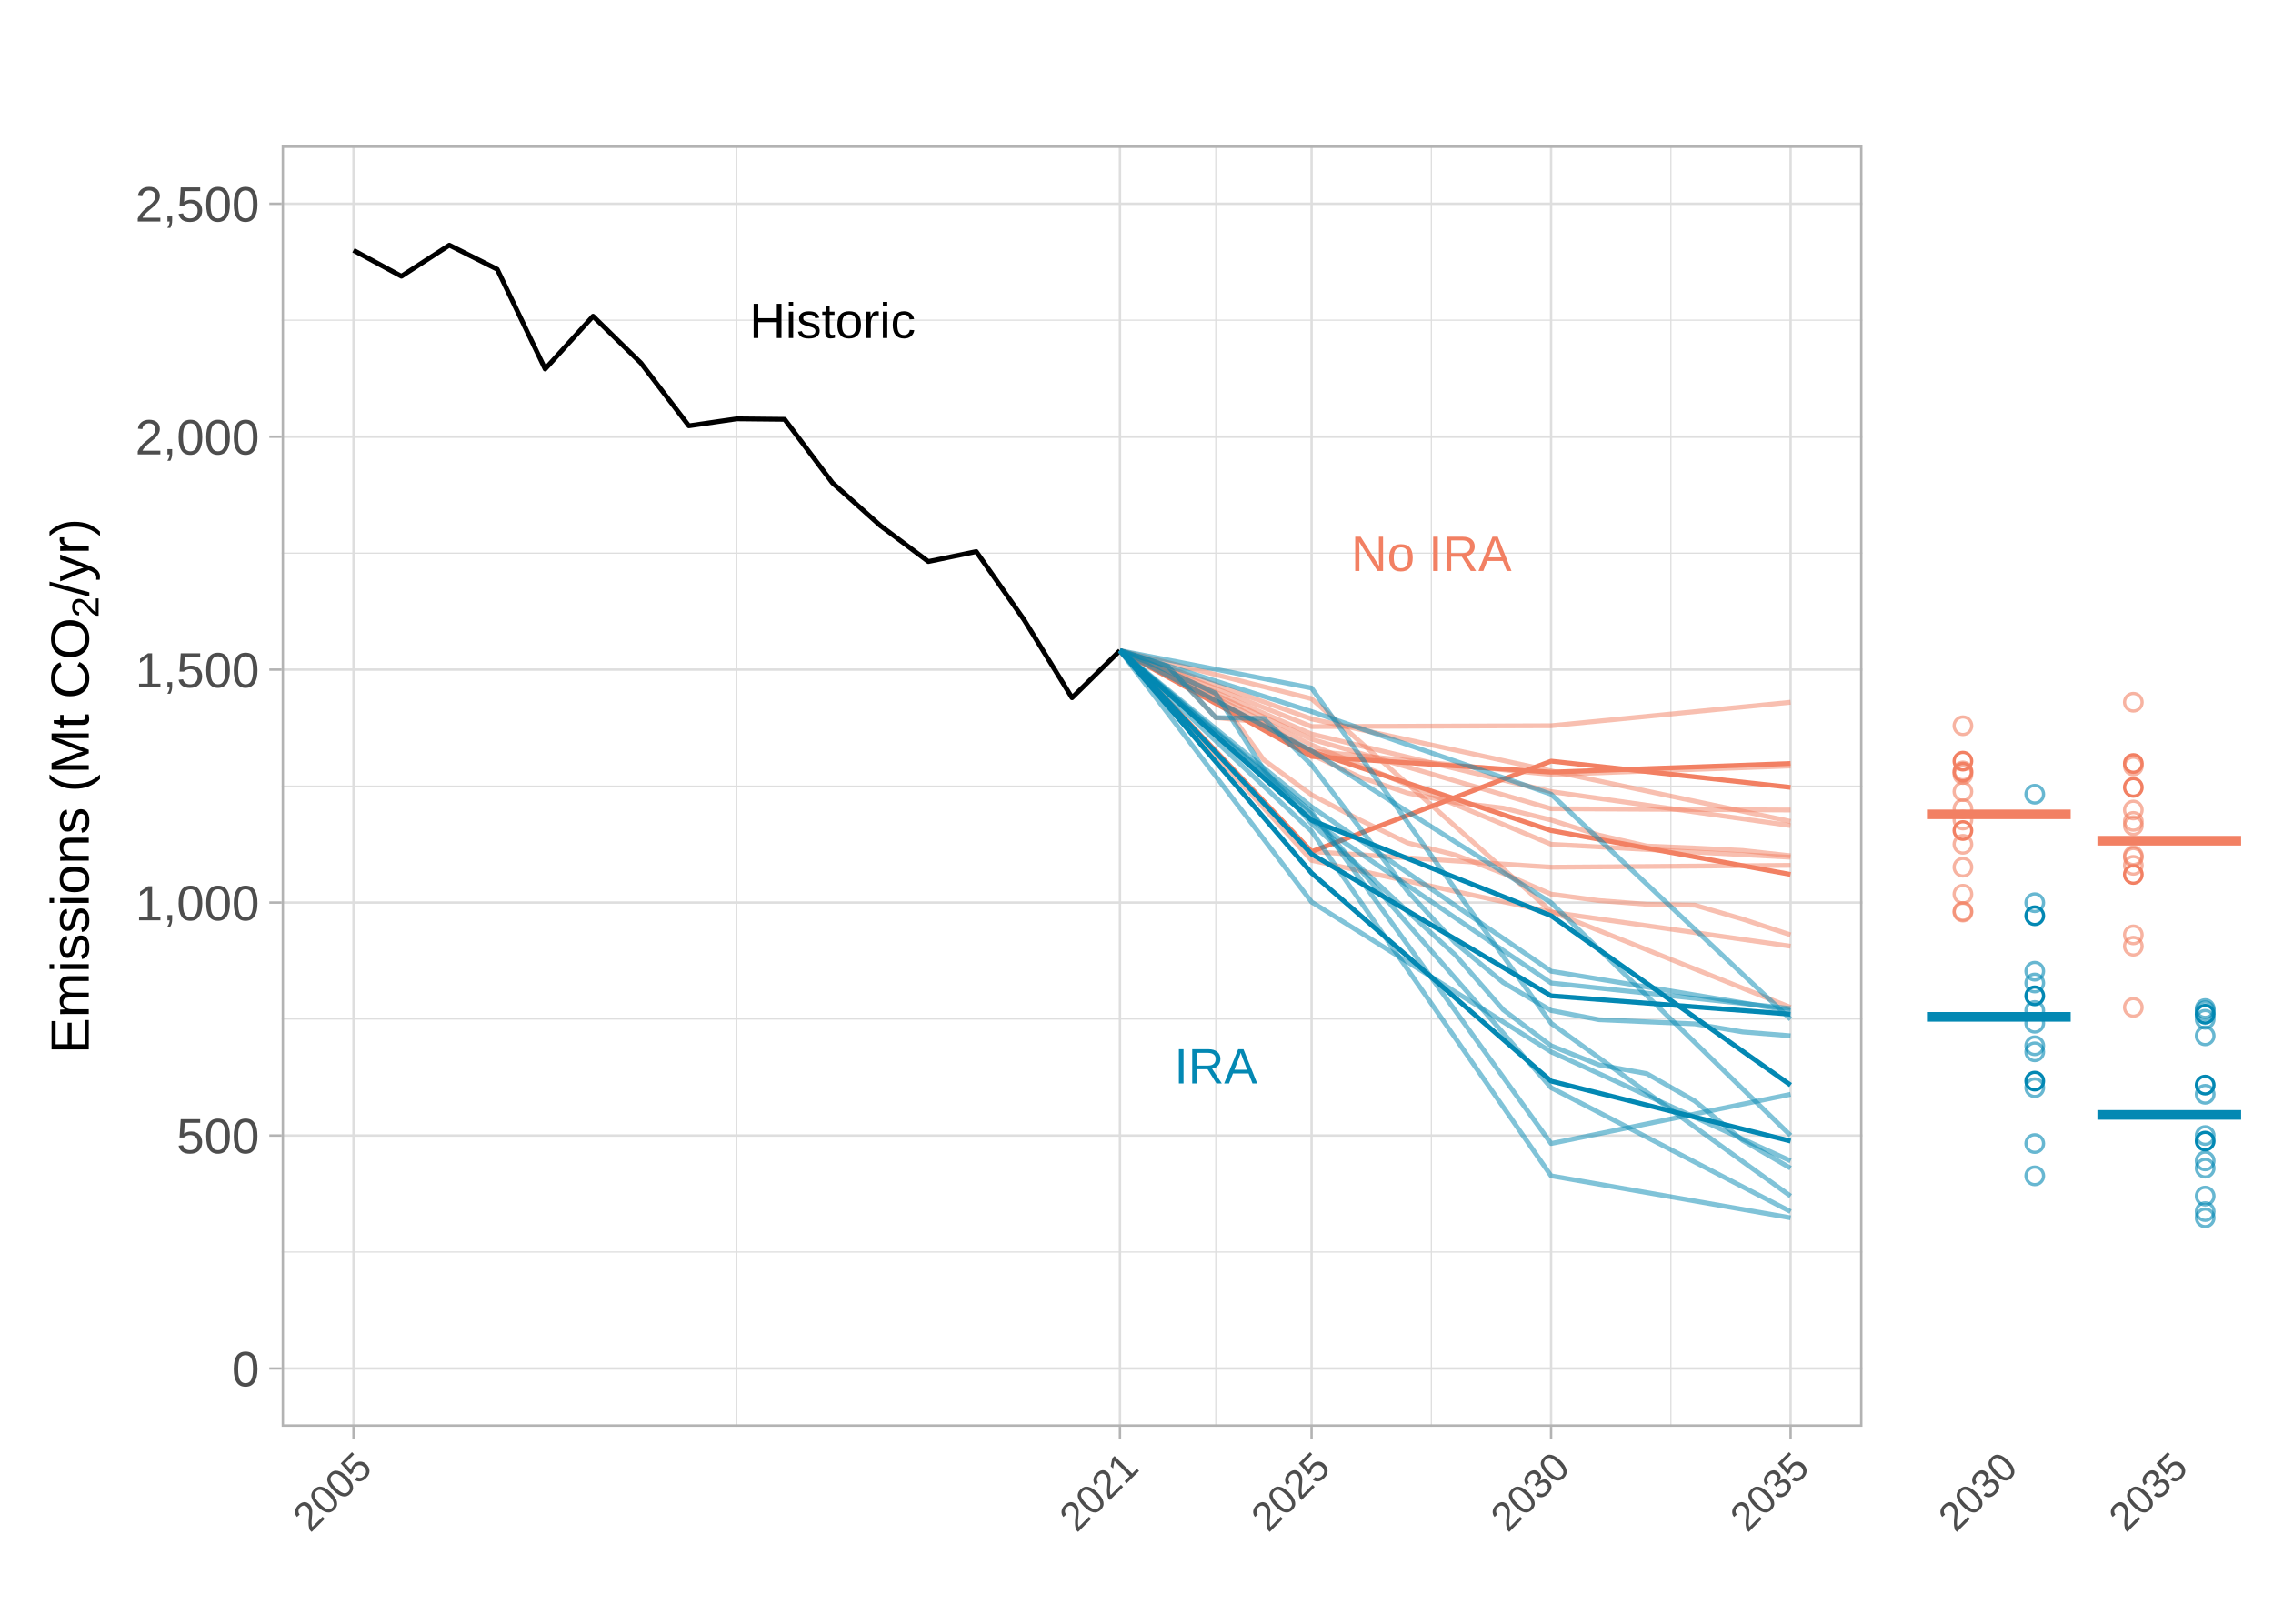
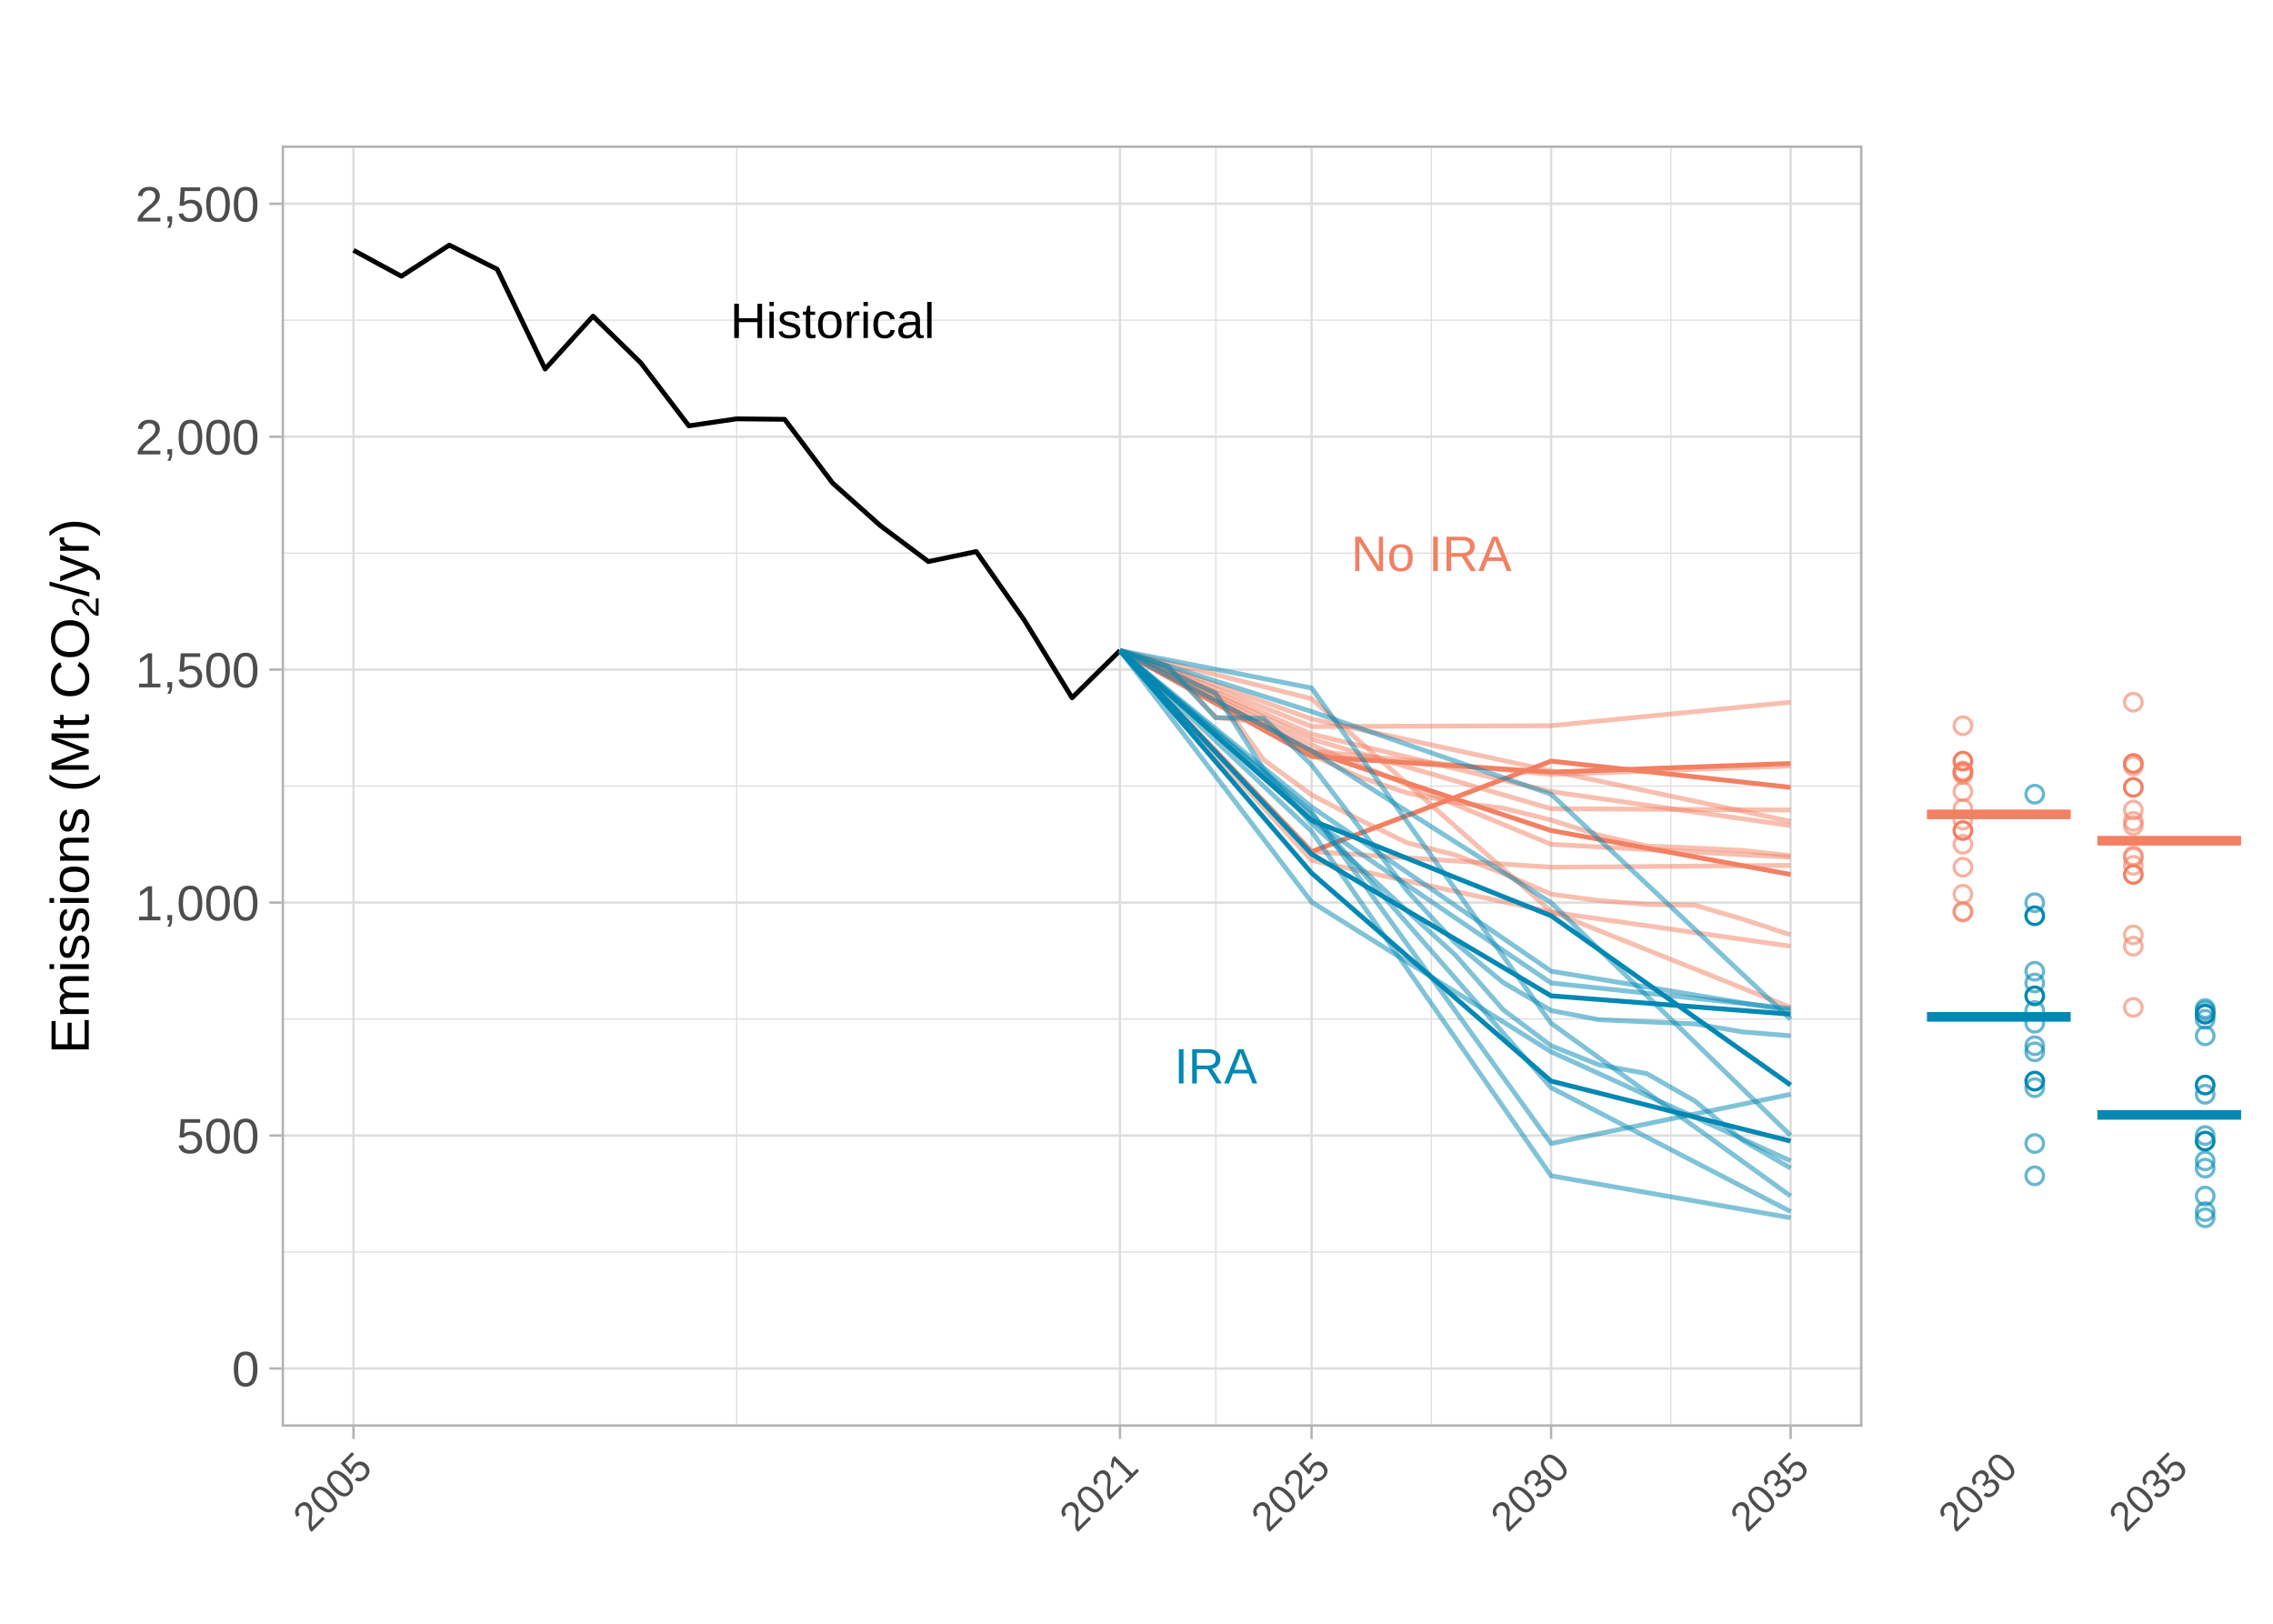
<svg xmlns="http://www.w3.org/2000/svg" class="svglite" width="504.00pt" height="360.00pt" viewBox="0 0 504.00 360.00">
  <defs>
    <style type="text/css">
    .svglite line, .svglite polyline, .svglite polygon, .svglite path, .svglite rect, .svglite circle {
      fill: none;
      stroke: #000000;
      stroke-linecap: round;
      stroke-linejoin: round;
      stroke-miterlimit: 10.00;
    }
    .svglite text {
      white-space: pre;
    }
  </style>
  </defs>
  <rect width="100%" height="100%" style="stroke: none; fill: #FFFFFF;" />
  <defs>
    <clipPath id="cpMC4wMHw1MDQuMDB8MC4wMHwzNjAuMDA=">
      <rect x="0.00" y="0.00" width="504.00" height="360.00" />
    </clipPath>
  </defs>
  <g clip-path="url(#cpMC4wMHw1MDQuMDB8MC4wMHwzNjAuMDA=)">
    <rect x="0" y="0.00" width="504.00" height="360.00" style="stroke-width: 1.07; stroke: #FFFFFF; fill: #FFFFFF;" />
  </g>
  <defs>
    <clipPath id="cpNS40OHw0MjIuOTR8NS40OHwzNTQuNTI=">
      <rect x="5.48" y="5.48" width="417.46" height="349.04" />
    </clipPath>
  </defs>
  <g clip-path="url(#cpNS40OHw0MjIuOTR8NS40OHwzNTQuNTI=)">
    <rect x="5.48" y="5.48" width="417.46" height="349.04" style="stroke-width: 1.07; stroke: #FFFFFF; fill: #FFFFFF;" />
  </g>
  <g clip-path="url(#cpMC4wMHw1MDQuMDB8MC4wMHwzNjAuMDA=)">
</g>
  <defs>
    <clipPath id="cpNjIuNDV8NDEyLjk3fDMyLjI2fDMxNi4zMg==">
      <rect x="62.45" y="32.26" width="350.52" height="284.06" />
    </clipPath>
  </defs>
  <g clip-path="url(#cpNjIuNDV8NDEyLjk3fDMyLjI2fDMxNi4zMg==)">
    <rect x="62.45" y="32.26" width="350.52" height="284.06" style="stroke-width: 1.07; stroke: none; fill: #FFFFFF;" />
    <polyline points="62.45,277.58 412.97,277.58 " style="stroke-width: 0.27; stroke: #DEDEDE; stroke-linecap: butt;" />
    <polyline points="62.45,225.93 412.97,225.93 " style="stroke-width: 0.27; stroke: #DEDEDE; stroke-linecap: butt;" />
    <polyline points="62.45,174.29 412.97,174.29 " style="stroke-width: 0.27; stroke: #DEDEDE; stroke-linecap: butt;" />
    <polyline points="62.45,122.64 412.97,122.64 " style="stroke-width: 0.27; stroke: #DEDEDE; stroke-linecap: butt;" />
    <polyline points="62.45,70.99 412.97,70.99 " style="stroke-width: 0.27; stroke: #DEDEDE; stroke-linecap: butt;" />
    <polyline points="163.36,316.32 163.36,32.26 " style="stroke-width: 0.27; stroke: #DEDEDE; stroke-linecap: butt;" />
    <polyline points="269.58,316.32 269.58,32.26 " style="stroke-width: 0.27; stroke: #DEDEDE; stroke-linecap: butt;" />
    <polyline points="317.38,316.32 317.38,32.26 " style="stroke-width: 0.27; stroke: #DEDEDE; stroke-linecap: butt;" />
    <polyline points="370.49,316.32 370.49,32.26 " style="stroke-width: 0.27; stroke: #DEDEDE; stroke-linecap: butt;" />
    <polyline points="62.45,303.40 412.97,303.40 " style="stroke-width: 0.53; stroke: #DEDEDE; stroke-linecap: butt;" />
    <polyline points="62.45,251.76 412.97,251.76 " style="stroke-width: 0.53; stroke: #DEDEDE; stroke-linecap: butt;" />
    <polyline points="62.45,200.11 412.97,200.11 " style="stroke-width: 0.53; stroke: #DEDEDE; stroke-linecap: butt;" />
    <polyline points="62.45,148.46 412.97,148.46 " style="stroke-width: 0.53; stroke: #DEDEDE; stroke-linecap: butt;" />
    <polyline points="62.45,96.82 412.97,96.82 " style="stroke-width: 0.53; stroke: #DEDEDE; stroke-linecap: butt;" />
    <polyline points="62.45,45.17 412.97,45.17 " style="stroke-width: 0.53; stroke: #DEDEDE; stroke-linecap: butt;" />
    <polyline points="78.38,316.32 78.38,32.26 " style="stroke-width: 0.53; stroke: #DEDEDE; stroke-linecap: butt;" />
    <polyline points="248.33,316.32 248.33,32.26 " style="stroke-width: 0.53; stroke: #DEDEDE; stroke-linecap: butt;" />
    <polyline points="290.82,316.32 290.82,32.26 " style="stroke-width: 0.53; stroke: #DEDEDE; stroke-linecap: butt;" />
    <polyline points="343.93,316.32 343.93,32.26 " style="stroke-width: 0.53; stroke: #DEDEDE; stroke-linecap: butt;" />
    <polyline points="397.04,316.32 397.04,32.26 " style="stroke-width: 0.53; stroke: #DEDEDE; stroke-linecap: butt;" />
    <polyline points="78.38,55.49 89.00,61.24 99.63,54.35 110.25,59.70 120.87,81.81 131.49,70.10 142.11,80.48 152.74,94.41 163.36,92.86 173.98,92.97 184.60,107.08 195.22,116.55 205.85,124.50 216.47,122.29 227.09,137.44 237.71,154.70 248.33,144.24 " style="stroke-width: 1.07; stroke-linecap: butt;" />
    <polyline points="248.33,144.24 290.82,166.61 343.93,184.14 397.04,193.88 " style="stroke-width: 1.07; stroke: #F28063; stroke-linecap: butt;" />
    <polyline points="248.33,144.24 290.82,163.89 343.93,179.30 397.04,179.59 " style="stroke-width: 1.07; stroke: #F28063; stroke-opacity: 0.50; stroke-linecap: butt;" />
    <polyline points="248.33,144.24 290.82,166.51 343.93,171.71 397.04,169.83 " style="stroke-width: 1.07; stroke: #F28063; stroke-opacity: 0.50; stroke-linecap: butt;" />
    <polyline points="248.33,144.24 290.82,167.71 343.93,171.19 397.04,169.27 " style="stroke-width: 1.07; stroke: #F28063; stroke-linecap: butt;" />
    <polyline points="248.33,144.24 290.82,159.40 343.93,170.92 397.04,182.11 " style="stroke-width: 1.07; stroke: #F28063; stroke-opacity: 0.50; stroke-linecap: butt;" />
    <polyline points="248.33,144.24 290.82,188.81 343.93,192.27 397.04,191.86 " style="stroke-width: 1.07; stroke: #F28063; stroke-opacity: 0.50; stroke-linecap: butt;" />
    <polyline points="248.33,144.24 290.82,188.81 343.93,168.75 397.04,174.57 " style="stroke-width: 1.07; stroke: #F28063; stroke-linecap: butt;" />
    <polyline points="248.33,144.24 290.82,161.08 343.93,160.90 397.04,155.69 " style="stroke-width: 1.07; stroke: #F28063; stroke-opacity: 0.50; stroke-linecap: butt;" />
    <polyline points="248.33,144.24 290.82,190.75 343.93,202.22 397.04,209.79 " style="stroke-width: 1.07; stroke: #F28063; stroke-opacity: 0.50; stroke-linecap: butt;" />
    <polyline points="248.33,144.24 258.96,148.78 269.58,153.73 280.20,168.47 290.82,176.23 301.44,181.74 312.06,186.88 322.69,189.56 333.31,193.64 343.93,198.25 354.55,199.67 365.17,200.50 375.80,200.69 386.42,203.79 397.04,207.27 " style="stroke-width: 1.07; stroke: #F28063; stroke-opacity: 0.50; stroke-linecap: butt;" />
    <polyline points="248.33,144.24 290.82,165.16 343.93,187.19 397.04,190.07 " style="stroke-width: 1.07; stroke: #F28063; stroke-opacity: 0.50; stroke-linecap: butt;" />
    <polyline points="248.33,144.24 290.82,154.92 343.93,202.07 397.04,223.35 " style="stroke-width: 1.07; stroke: #F28063; stroke-opacity: 0.50; stroke-linecap: butt;" />
    <polyline points="248.33,144.24 290.82,162.75 343.93,175.51 397.04,183.05 " style="stroke-width: 1.07; stroke: #F28063; stroke-opacity: 0.50; stroke-linecap: butt;" />
    <polyline points="248.33,144.24 258.96,147.71 269.58,159.11 280.20,160.10 290.82,167.32 301.44,172.25 312.06,175.83 322.69,177.92 333.31,179.16 343.93,181.81 354.55,185.16 365.17,187.58 375.80,188.02 386.42,188.56 397.04,189.73 " style="stroke-width: 1.07; stroke: #F28063; stroke-opacity: 0.50; stroke-linecap: butt;" />
    <polyline points="248.33,144.24 290.82,193.57 343.93,239.69 397.04,252.99 " style="stroke-width: 1.07; stroke: #0388B3; stroke-linecap: butt;" />
    <polyline points="248.33,144.24 290.82,180.52 343.93,241.15 397.04,268.62 " style="stroke-width: 1.07; stroke: #0388B3; stroke-opacity: 0.50; stroke-linecap: butt;" />
    <polyline points="248.33,144.24 290.82,199.98 343.93,233.20 397.04,257.38 " style="stroke-width: 1.07; stroke: #0388B3; stroke-opacity: 0.50; stroke-linecap: butt;" />
    <polyline points="248.33,144.24 290.82,189.36 343.93,220.79 397.04,224.86 " style="stroke-width: 1.07; stroke: #0388B3; stroke-linecap: butt;" />
    <polyline points="248.33,144.24 290.82,178.89 343.93,215.33 397.04,224.10 " style="stroke-width: 1.07; stroke: #0388B3; stroke-opacity: 0.50; stroke-linecap: butt;" />
    <polyline points="248.33,144.24 290.82,181.85 343.93,217.94 397.04,223.61 " style="stroke-width: 1.07; stroke: #0388B3; stroke-opacity: 0.50; stroke-linecap: butt;" />
    <polyline points="248.33,144.24 290.82,181.85 343.93,203.03 397.04,240.57 " style="stroke-width: 1.07; stroke: #0388B3; stroke-linecap: butt;" />
    <polyline points="248.33,144.24 290.82,157.76 343.93,176.08 397.04,225.99 " style="stroke-width: 1.07; stroke: #0388B3; stroke-opacity: 0.50; stroke-linecap: butt;" />
    <polyline points="248.33,144.24 290.82,179.98 343.93,253.53 397.04,242.61 " style="stroke-width: 1.07; stroke: #0388B3; stroke-opacity: 0.50; stroke-linecap: butt;" />
    <polyline points="248.33,144.24 258.96,148.77 269.58,153.74 280.20,170.61 290.82,182.63 301.44,192.15 312.06,202.04 322.69,211.74 333.31,223.88 343.93,231.85 354.55,236.09 365.17,238.04 375.80,244.10 386.42,252.84 397.04,258.99 " style="stroke-width: 1.07; stroke: #0388B3; stroke-opacity: 0.50; stroke-linecap: butt;" />
    <polyline points="248.33,144.24 290.82,166.44 343.93,200.14 397.04,251.75 " style="stroke-width: 1.07; stroke: #0388B3; stroke-opacity: 0.50; stroke-linecap: butt;" />
    <polyline points="248.33,144.24 290.82,152.54 343.93,226.86 397.04,265.18 " style="stroke-width: 1.07; stroke: #0388B3; stroke-opacity: 0.50; stroke-linecap: butt;" />
    <polyline points="248.33,144.24 290.82,184.31 343.93,260.69 397.04,270.00 " style="stroke-width: 1.07; stroke: #0388B3; stroke-opacity: 0.50; stroke-linecap: butt;" />
    <polyline points="248.33,144.24 258.96,147.74 269.58,159.10 280.20,159.28 290.82,169.59 301.44,183.44 312.06,197.55 322.69,209.06 333.31,217.84 343.93,224.04 354.55,226.08 365.17,226.55 375.80,227.00 386.42,228.79 397.04,229.65 " style="stroke-width: 1.07; stroke: #0388B3; stroke-opacity: 0.50; stroke-linecap: butt;" />
-     <text x="184.60" y="74.94" text-anchor="middle" style="font-size: 11.04px; font-family: &quot;Arial&quot;;" textLength="36.76px" lengthAdjust="spacingAndGlyphs">Historic</text>
+     <text x="184.60" y="74.94" text-anchor="middle" style="font-size: 11.04px; font-family: &quot;Arial&quot;;" textLength="45.35px" lengthAdjust="spacingAndGlyphs">Historical</text>
    <text x="317.38" y="126.59" text-anchor="middle" style="font-size: 11.04px;fill: #F28063; font-family: &quot;Arial&quot;;" textLength="35.55px" lengthAdjust="spacingAndGlyphs">No IRA</text>
    <text x="269.58" y="240.21" text-anchor="middle" style="font-size: 11.04px;fill: #0388B3; font-family: &quot;Arial&quot;;" textLength="18.39px" lengthAdjust="spacingAndGlyphs">IRA</text>
    <rect x="62.45" y="32.26" width="350.52" height="284.06" style="stroke-width: 1.07; stroke: #B3B3B3;" />
  </g>
  <g clip-path="url(#cpMC4wMHw1MDQuMDB8MC4wMHwzNjAuMDA=)">
    <text x="57.52" y="307.34" text-anchor="end" style="font-size: 11.00px;fill: #4D4D4D; font-family: &quot;Arial&quot;;" textLength="6.12px" lengthAdjust="spacingAndGlyphs">0</text>
    <text x="57.52" y="255.69" text-anchor="end" style="font-size: 11.00px;fill: #4D4D4D; font-family: &quot;Arial&quot;;" textLength="18.36px" lengthAdjust="spacingAndGlyphs">500</text>
    <text x="57.52" y="204.05" text-anchor="end" style="font-size: 11.00px;fill: #4D4D4D; font-family: &quot;Arial&quot;;" textLength="27.54px" lengthAdjust="spacingAndGlyphs">1,000</text>
    <text x="57.52" y="152.40" text-anchor="end" style="font-size: 11.00px;fill: #4D4D4D; font-family: &quot;Arial&quot;;" textLength="27.54px" lengthAdjust="spacingAndGlyphs">1,500</text>
    <text x="57.52" y="100.75" text-anchor="end" style="font-size: 11.00px;fill: #4D4D4D; font-family: &quot;Arial&quot;;" textLength="27.54px" lengthAdjust="spacingAndGlyphs">2,000</text>
    <text x="57.52" y="49.11" text-anchor="end" style="font-size: 11.00px;fill: #4D4D4D; font-family: &quot;Arial&quot;;" textLength="27.54px" lengthAdjust="spacingAndGlyphs">2,500</text>
    <polyline points="59.71,303.40 62.45,303.40 " style="stroke-width: 0.53; stroke: #B3B3B3; stroke-linecap: butt;" />
    <polyline points="59.71,251.76 62.45,251.76 " style="stroke-width: 0.53; stroke: #B3B3B3; stroke-linecap: butt;" />
    <polyline points="59.71,200.11 62.45,200.11 " style="stroke-width: 0.53; stroke: #B3B3B3; stroke-linecap: butt;" />
    <polyline points="59.71,148.46 62.45,148.46 " style="stroke-width: 0.53; stroke: #B3B3B3; stroke-linecap: butt;" />
    <polyline points="59.71,96.82 62.45,96.82 " style="stroke-width: 0.53; stroke: #B3B3B3; stroke-linecap: butt;" />
    <polyline points="59.71,45.17 62.45,45.17 " style="stroke-width: 0.53; stroke: #B3B3B3; stroke-linecap: butt;" />
    <polyline points="78.38,319.05 78.38,316.32 " style="stroke-width: 0.53; stroke: #B3B3B3; stroke-linecap: butt;" />
    <polyline points="248.33,319.05 248.33,316.32 " style="stroke-width: 0.53; stroke: #B3B3B3; stroke-linecap: butt;" />
    <polyline points="290.82,319.05 290.82,316.32 " style="stroke-width: 0.53; stroke: #B3B3B3; stroke-linecap: butt;" />
    <polyline points="343.93,319.05 343.93,316.32 " style="stroke-width: 0.53; stroke: #B3B3B3; stroke-linecap: butt;" />
    <polyline points="397.04,319.05 397.04,316.32 " style="stroke-width: 0.53; stroke: #B3B3B3; stroke-linecap: butt;" />
    <text transform="translate(82.94,325.80) rotate(-45)" text-anchor="end" style="font-size: 9.00px;fill: #4D4D4D; font-family: &quot;Arial&quot;;" textLength="20.02px" lengthAdjust="spacingAndGlyphs">2005</text>
    <text transform="translate(252.89,325.80) rotate(-45)" text-anchor="end" style="font-size: 9.00px;fill: #4D4D4D; font-family: &quot;Arial&quot;;" textLength="20.02px" lengthAdjust="spacingAndGlyphs">2021</text>
    <text transform="translate(295.38,325.80) rotate(-45)" text-anchor="end" style="font-size: 9.00px;fill: #4D4D4D; font-family: &quot;Arial&quot;;" textLength="20.02px" lengthAdjust="spacingAndGlyphs">2025</text>
    <text transform="translate(348.49,325.80) rotate(-45)" text-anchor="end" style="font-size: 9.00px;fill: #4D4D4D; font-family: &quot;Arial&quot;;" textLength="20.02px" lengthAdjust="spacingAndGlyphs">2030</text>
    <text transform="translate(401.60,325.80) rotate(-45)" text-anchor="end" style="font-size: 9.00px;fill: #4D4D4D; font-family: &quot;Arial&quot;;" textLength="20.02px" lengthAdjust="spacingAndGlyphs">2035</text>
    <text transform="translate(19.68,233.64) rotate(-90)" style="font-size: 12.00px; font-family: &quot;Arial&quot;;" textLength="87.36px" lengthAdjust="spacingAndGlyphs">Emissions (Mt C</text>
    <text transform="translate(19.68,146.27) rotate(-90)" style="font-size: 12.00px; font-family: &quot;Arial&quot;;" textLength="9.34px" lengthAdjust="spacingAndGlyphs">O</text>
    <text transform="translate(21.86,136.93) rotate(-90)" style="font-size: 8.40px; font-family: &quot;Arial&quot;;" textLength="4.67px" lengthAdjust="spacingAndGlyphs">2</text>
    <text transform="translate(19.68,132.27) rotate(-90)" style="font-size: 12.00px; font-family: &quot;Arial&quot;;" textLength="17.33px" lengthAdjust="spacingAndGlyphs">/yr)</text>
  </g>
  <defs>
    <clipPath id="cpNDIyLjk0fDQ2MC43M3w1LjQ4fDM1NC41Mg==">
      <rect x="422.94" y="5.48" width="37.79" height="349.04" />
    </clipPath>
  </defs>
  <g clip-path="url(#cpNDIyLjk0fDQ2MC43M3w1LjQ4fDM1NC41Mg==)">
    <rect x="422.94" y="5.48" width="37.79" height="349.04" style="stroke-width: 1.07; stroke: #FFFFFF; fill: #FFFFFF;" />
  </g>
  <g clip-path="url(#cpMC4wMHw1MDQuMDB8MC4wMHwzNjAuMDA=)">
</g>
  <defs>
    <clipPath id="cpNDI1LjY4fDQ2MC43M3wzMi4yNnwzMTYuMzI=">
      <rect x="425.68" y="32.26" width="35.05" height="284.06" />
    </clipPath>
  </defs>
  <g clip-path="url(#cpNDI1LjY4fDQ2MC43M3wzMi4yNnwzMTYuMzI=)">
    <rect x="425.68" y="32.26" width="35.05" height="284.06" style="stroke-width: 1.07; stroke: none; fill: #FFFFFF;" />
    <circle cx="451.17" cy="224.04" r="1.95" style="stroke-width: 0.71; stroke: #0388B3; stroke-opacity: 0.60;" />
    <circle cx="435.24" cy="181.81" r="1.95" style="stroke-width: 0.71; stroke: #F28063; stroke-opacity: 0.60;" />
    <circle cx="451.17" cy="241.15" r="1.95" style="stroke-width: 0.71; stroke: #0388B3; stroke-opacity: 0.60;" />
    <circle cx="435.24" cy="179.30" r="1.95" style="stroke-width: 0.71; stroke: #F28063; stroke-opacity: 0.60;" />
    <circle cx="451.17" cy="233.20" r="1.95" style="stroke-width: 0.71; stroke: #0388B3; stroke-opacity: 0.60;" />
    <circle cx="435.24" cy="171.71" r="1.95" style="stroke-width: 0.71; stroke: #F28063; stroke-opacity: 0.60;" />
    <circle cx="451.17" cy="220.79" r="1.95" style="stroke-width: 0.71; stroke: #0388B3;" />
    <circle cx="435.24" cy="171.19" r="1.95" style="stroke-width: 0.71; stroke: #F28063;" />
    <circle cx="451.17" cy="215.33" r="1.95" style="stroke-width: 0.71; stroke: #0388B3; stroke-opacity: 0.60;" />
    <circle cx="435.24" cy="170.92" r="1.95" style="stroke-width: 0.71; stroke: #F28063; stroke-opacity: 0.60;" />
    <circle cx="451.17" cy="203.03" r="1.95" style="stroke-width: 0.71; stroke: #0388B3;" />
    <circle cx="435.24" cy="168.75" r="1.95" style="stroke-width: 0.71; stroke: #F28063;" />
    <circle cx="451.17" cy="217.94" r="1.95" style="stroke-width: 0.71; stroke: #0388B3; stroke-opacity: 0.60;" />
    <circle cx="435.24" cy="192.27" r="1.95" style="stroke-width: 0.71; stroke: #F28063; stroke-opacity: 0.60;" />
    <circle cx="451.17" cy="176.08" r="1.95" style="stroke-width: 0.71; stroke: #0388B3; stroke-opacity: 0.60;" />
    <circle cx="435.24" cy="160.90" r="1.95" style="stroke-width: 0.71; stroke: #F28063; stroke-opacity: 0.60;" />
    <circle cx="451.17" cy="253.53" r="1.95" style="stroke-width: 0.71; stroke: #0388B3; stroke-opacity: 0.60;" />
    <circle cx="435.24" cy="202.22" r="1.95" style="stroke-width: 0.71; stroke: #F28063; stroke-opacity: 0.60;" />
    <circle cx="451.17" cy="231.85" r="1.95" style="stroke-width: 0.71; stroke: #0388B3; stroke-opacity: 0.60;" />
    <circle cx="435.24" cy="198.25" r="1.95" style="stroke-width: 0.71; stroke: #F28063; stroke-opacity: 0.60;" />
    <circle cx="451.17" cy="200.14" r="1.95" style="stroke-width: 0.71; stroke: #0388B3; stroke-opacity: 0.60;" />
    <circle cx="435.24" cy="187.19" r="1.95" style="stroke-width: 0.71; stroke: #F28063; stroke-opacity: 0.60;" />
    <circle cx="451.17" cy="226.86" r="1.95" style="stroke-width: 0.71; stroke: #0388B3; stroke-opacity: 0.60;" />
    <circle cx="435.24" cy="202.07" r="1.95" style="stroke-width: 0.71; stroke: #F28063; stroke-opacity: 0.60;" />
    <circle cx="451.17" cy="260.69" r="1.95" style="stroke-width: 0.71; stroke: #0388B3; stroke-opacity: 0.60;" />
    <circle cx="435.24" cy="175.51" r="1.95" style="stroke-width: 0.71; stroke: #F28063; stroke-opacity: 0.60;" />
    <circle cx="451.17" cy="239.69" r="1.95" style="stroke-width: 0.71; stroke: #0388B3;" />
    <circle cx="435.24" cy="184.14" r="1.95" style="stroke-width: 0.71; stroke: #F28063;" />
    <line x1="427.27" y1="180.55" x2="459.14" y2="180.55" style="stroke-width: 2.13; stroke: #F28063; stroke-linecap: butt;" />
    <line x1="427.27" y1="225.45" x2="459.14" y2="225.45" style="stroke-width: 2.13; stroke: #0388B3; stroke-linecap: butt;" />
  </g>
  <g clip-path="url(#cpMC4wMHw1MDQuMDB8MC4wMHwzNjAuMDA=)">
    <text transform="translate(447.76,325.80) rotate(-45)" text-anchor="end" style="font-size: 9.00px;fill: #4D4D4D; font-family: &quot;Arial&quot;;" textLength="20.02px" lengthAdjust="spacingAndGlyphs">2030</text>
  </g>
  <defs>
    <clipPath id="cpNDYwLjczfDQ5OC41Mnw1LjQ4fDM1NC41Mg==">
      <rect x="460.73" y="5.48" width="37.79" height="349.04" />
    </clipPath>
  </defs>
  <g clip-path="url(#cpNDYwLjczfDQ5OC41Mnw1LjQ4fDM1NC41Mg==)">
    <rect x="460.73" y="5.48" width="37.79" height="349.04" style="stroke-width: 1.07; stroke: #FFFFFF; fill: #FFFFFF;" />
  </g>
  <g clip-path="url(#cpMC4wMHw1MDQuMDB8MC4wMHwzNjAuMDA=)">
</g>
  <defs>
    <clipPath id="cpNDYzLjQ3fDQ5OC41MnwzMi4yNnwzMTYuMzI=">
      <rect x="463.47" y="32.26" width="35.05" height="284.06" />
    </clipPath>
  </defs>
  <g clip-path="url(#cpNDYzLjQ3fDQ5OC41MnwzMi4yNnwzMTYuMzI=)">
    <rect x="463.47" y="32.26" width="35.05" height="284.06" style="stroke-width: 1.07; stroke: none; fill: #FFFFFF;" />
    <circle cx="488.96" cy="229.65" r="1.95" style="stroke-width: 0.71; stroke: #0388B3; stroke-opacity: 0.60;" />
    <circle cx="473.03" cy="189.73" r="1.95" style="stroke-width: 0.71; stroke: #F28063; stroke-opacity: 0.60;" />
    <circle cx="488.96" cy="268.62" r="1.95" style="stroke-width: 0.71; stroke: #0388B3; stroke-opacity: 0.60;" />
    <circle cx="473.03" cy="179.59" r="1.95" style="stroke-width: 0.71; stroke: #F28063; stroke-opacity: 0.60;" />
    <circle cx="488.96" cy="257.38" r="1.95" style="stroke-width: 0.71; stroke: #0388B3; stroke-opacity: 0.60;" />
    <circle cx="473.03" cy="169.83" r="1.95" style="stroke-width: 0.71; stroke: #F28063; stroke-opacity: 0.60;" />
    <circle cx="488.96" cy="224.86" r="1.95" style="stroke-width: 0.71; stroke: #0388B3;" />
    <circle cx="473.03" cy="169.27" r="1.95" style="stroke-width: 0.71; stroke: #F28063;" />
    <circle cx="488.96" cy="224.10" r="1.95" style="stroke-width: 0.71; stroke: #0388B3; stroke-opacity: 0.60;" />
    <circle cx="473.03" cy="182.11" r="1.95" style="stroke-width: 0.71; stroke: #F28063; stroke-opacity: 0.60;" />
    <circle cx="488.96" cy="240.57" r="1.95" style="stroke-width: 0.71; stroke: #0388B3;" />
    <circle cx="473.03" cy="174.57" r="1.95" style="stroke-width: 0.71; stroke: #F28063;" />
    <circle cx="488.96" cy="223.61" r="1.95" style="stroke-width: 0.71; stroke: #0388B3; stroke-opacity: 0.60;" />
    <circle cx="473.03" cy="191.86" r="1.95" style="stroke-width: 0.71; stroke: #F28063; stroke-opacity: 0.60;" />
    <circle cx="488.96" cy="225.99" r="1.95" style="stroke-width: 0.71; stroke: #0388B3; stroke-opacity: 0.60;" />
    <circle cx="473.03" cy="155.69" r="1.95" style="stroke-width: 0.71; stroke: #F28063; stroke-opacity: 0.60;" />
    <circle cx="488.96" cy="242.61" r="1.95" style="stroke-width: 0.71; stroke: #0388B3; stroke-opacity: 0.60;" />
    <circle cx="473.03" cy="209.79" r="1.95" style="stroke-width: 0.71; stroke: #F28063; stroke-opacity: 0.60;" />
    <circle cx="488.96" cy="258.99" r="1.95" style="stroke-width: 0.71; stroke: #0388B3; stroke-opacity: 0.60;" />
    <circle cx="473.03" cy="207.27" r="1.95" style="stroke-width: 0.71; stroke: #F28063; stroke-opacity: 0.60;" />
    <circle cx="488.96" cy="251.75" r="1.95" style="stroke-width: 0.71; stroke: #0388B3; stroke-opacity: 0.60;" />
    <circle cx="473.03" cy="190.07" r="1.95" style="stroke-width: 0.71; stroke: #F28063; stroke-opacity: 0.60;" />
    <circle cx="488.96" cy="265.18" r="1.95" style="stroke-width: 0.71; stroke: #0388B3; stroke-opacity: 0.60;" />
    <circle cx="473.03" cy="223.35" r="1.95" style="stroke-width: 0.71; stroke: #F28063; stroke-opacity: 0.60;" />
    <circle cx="488.96" cy="270.00" r="1.95" style="stroke-width: 0.71; stroke: #0388B3; stroke-opacity: 0.60;" />
    <circle cx="473.03" cy="183.05" r="1.95" style="stroke-width: 0.71; stroke: #F28063; stroke-opacity: 0.60;" />
    <circle cx="488.96" cy="252.99" r="1.95" style="stroke-width: 0.71; stroke: #0388B3;" />
    <circle cx="473.03" cy="193.88" r="1.95" style="stroke-width: 0.71; stroke: #F28063;" />
    <line x1="465.06" y1="186.39" x2="496.93" y2="186.39" style="stroke-width: 2.13; stroke: #F28063; stroke-linecap: butt;" />
    <line x1="465.06" y1="247.18" x2="496.93" y2="247.18" style="stroke-width: 2.13; stroke: #0388B3; stroke-linecap: butt;" />
  </g>
  <g clip-path="url(#cpMC4wMHw1MDQuMDB8MC4wMHwzNjAuMDA=)">
    <text transform="translate(485.55,325.80) rotate(-45)" text-anchor="end" style="font-size: 9.00px;fill: #4D4D4D; font-family: &quot;Arial&quot;;" textLength="20.02px" lengthAdjust="spacingAndGlyphs">2035</text>
  </g>
</svg>
